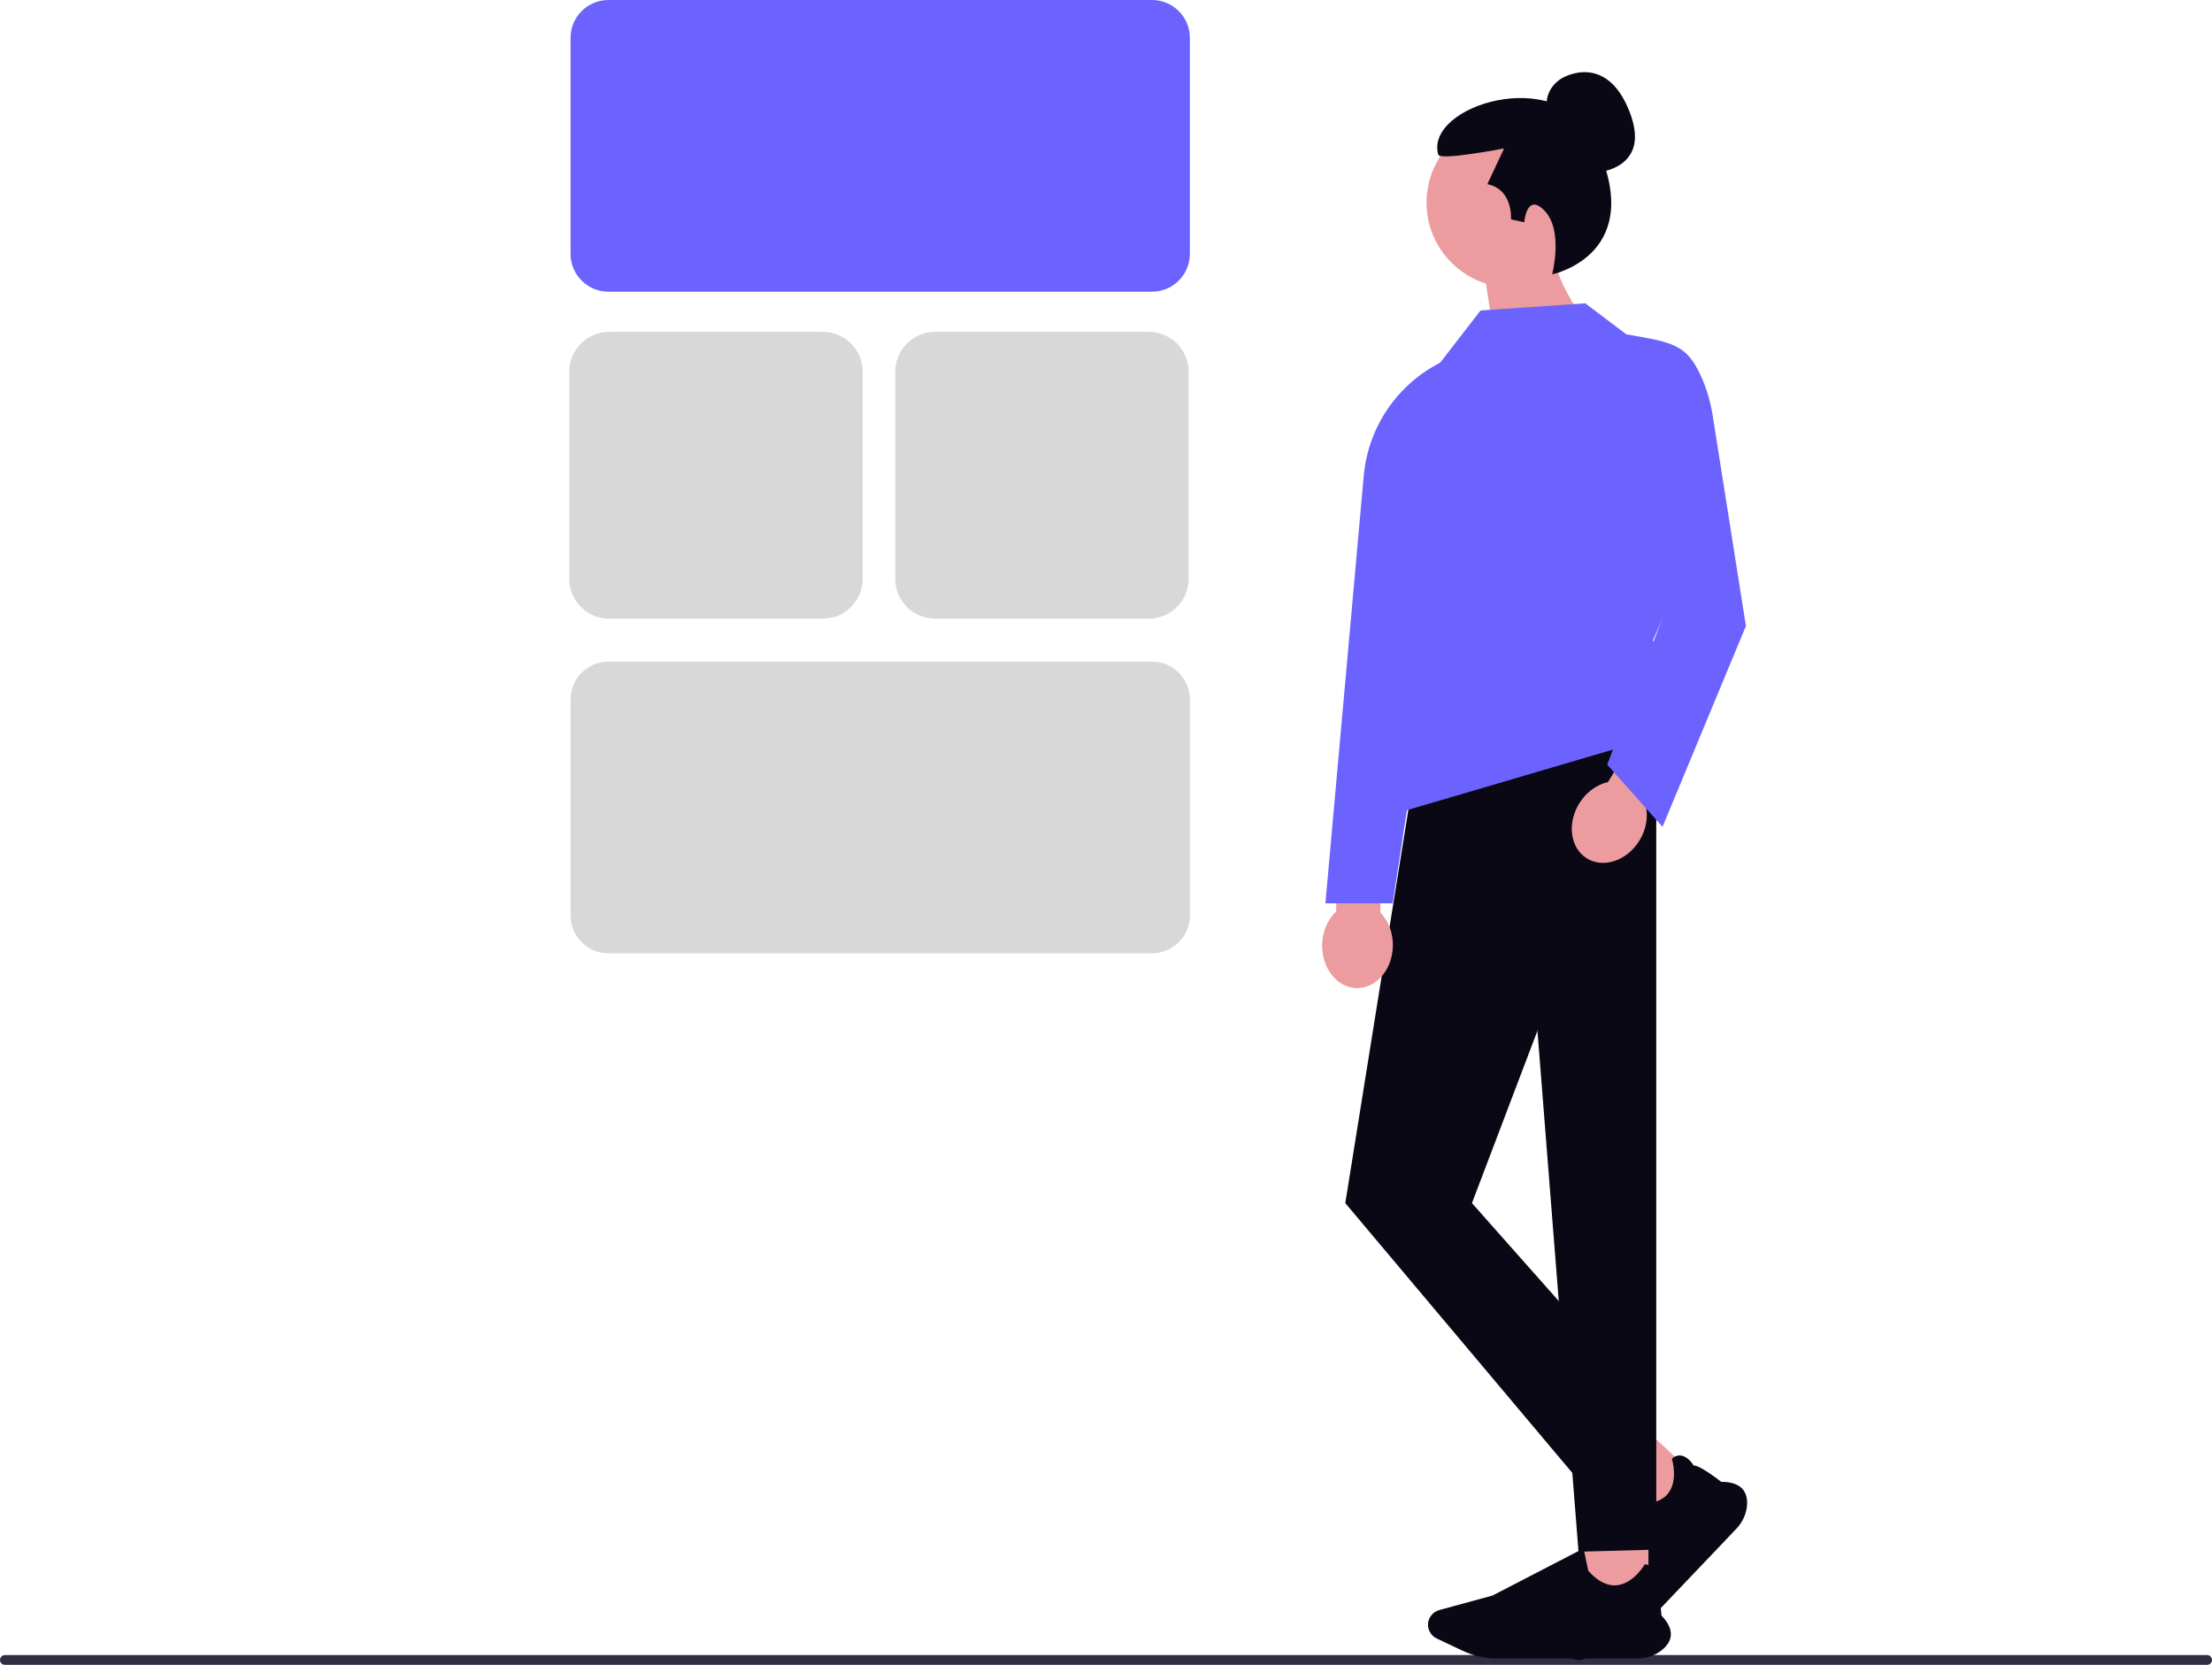
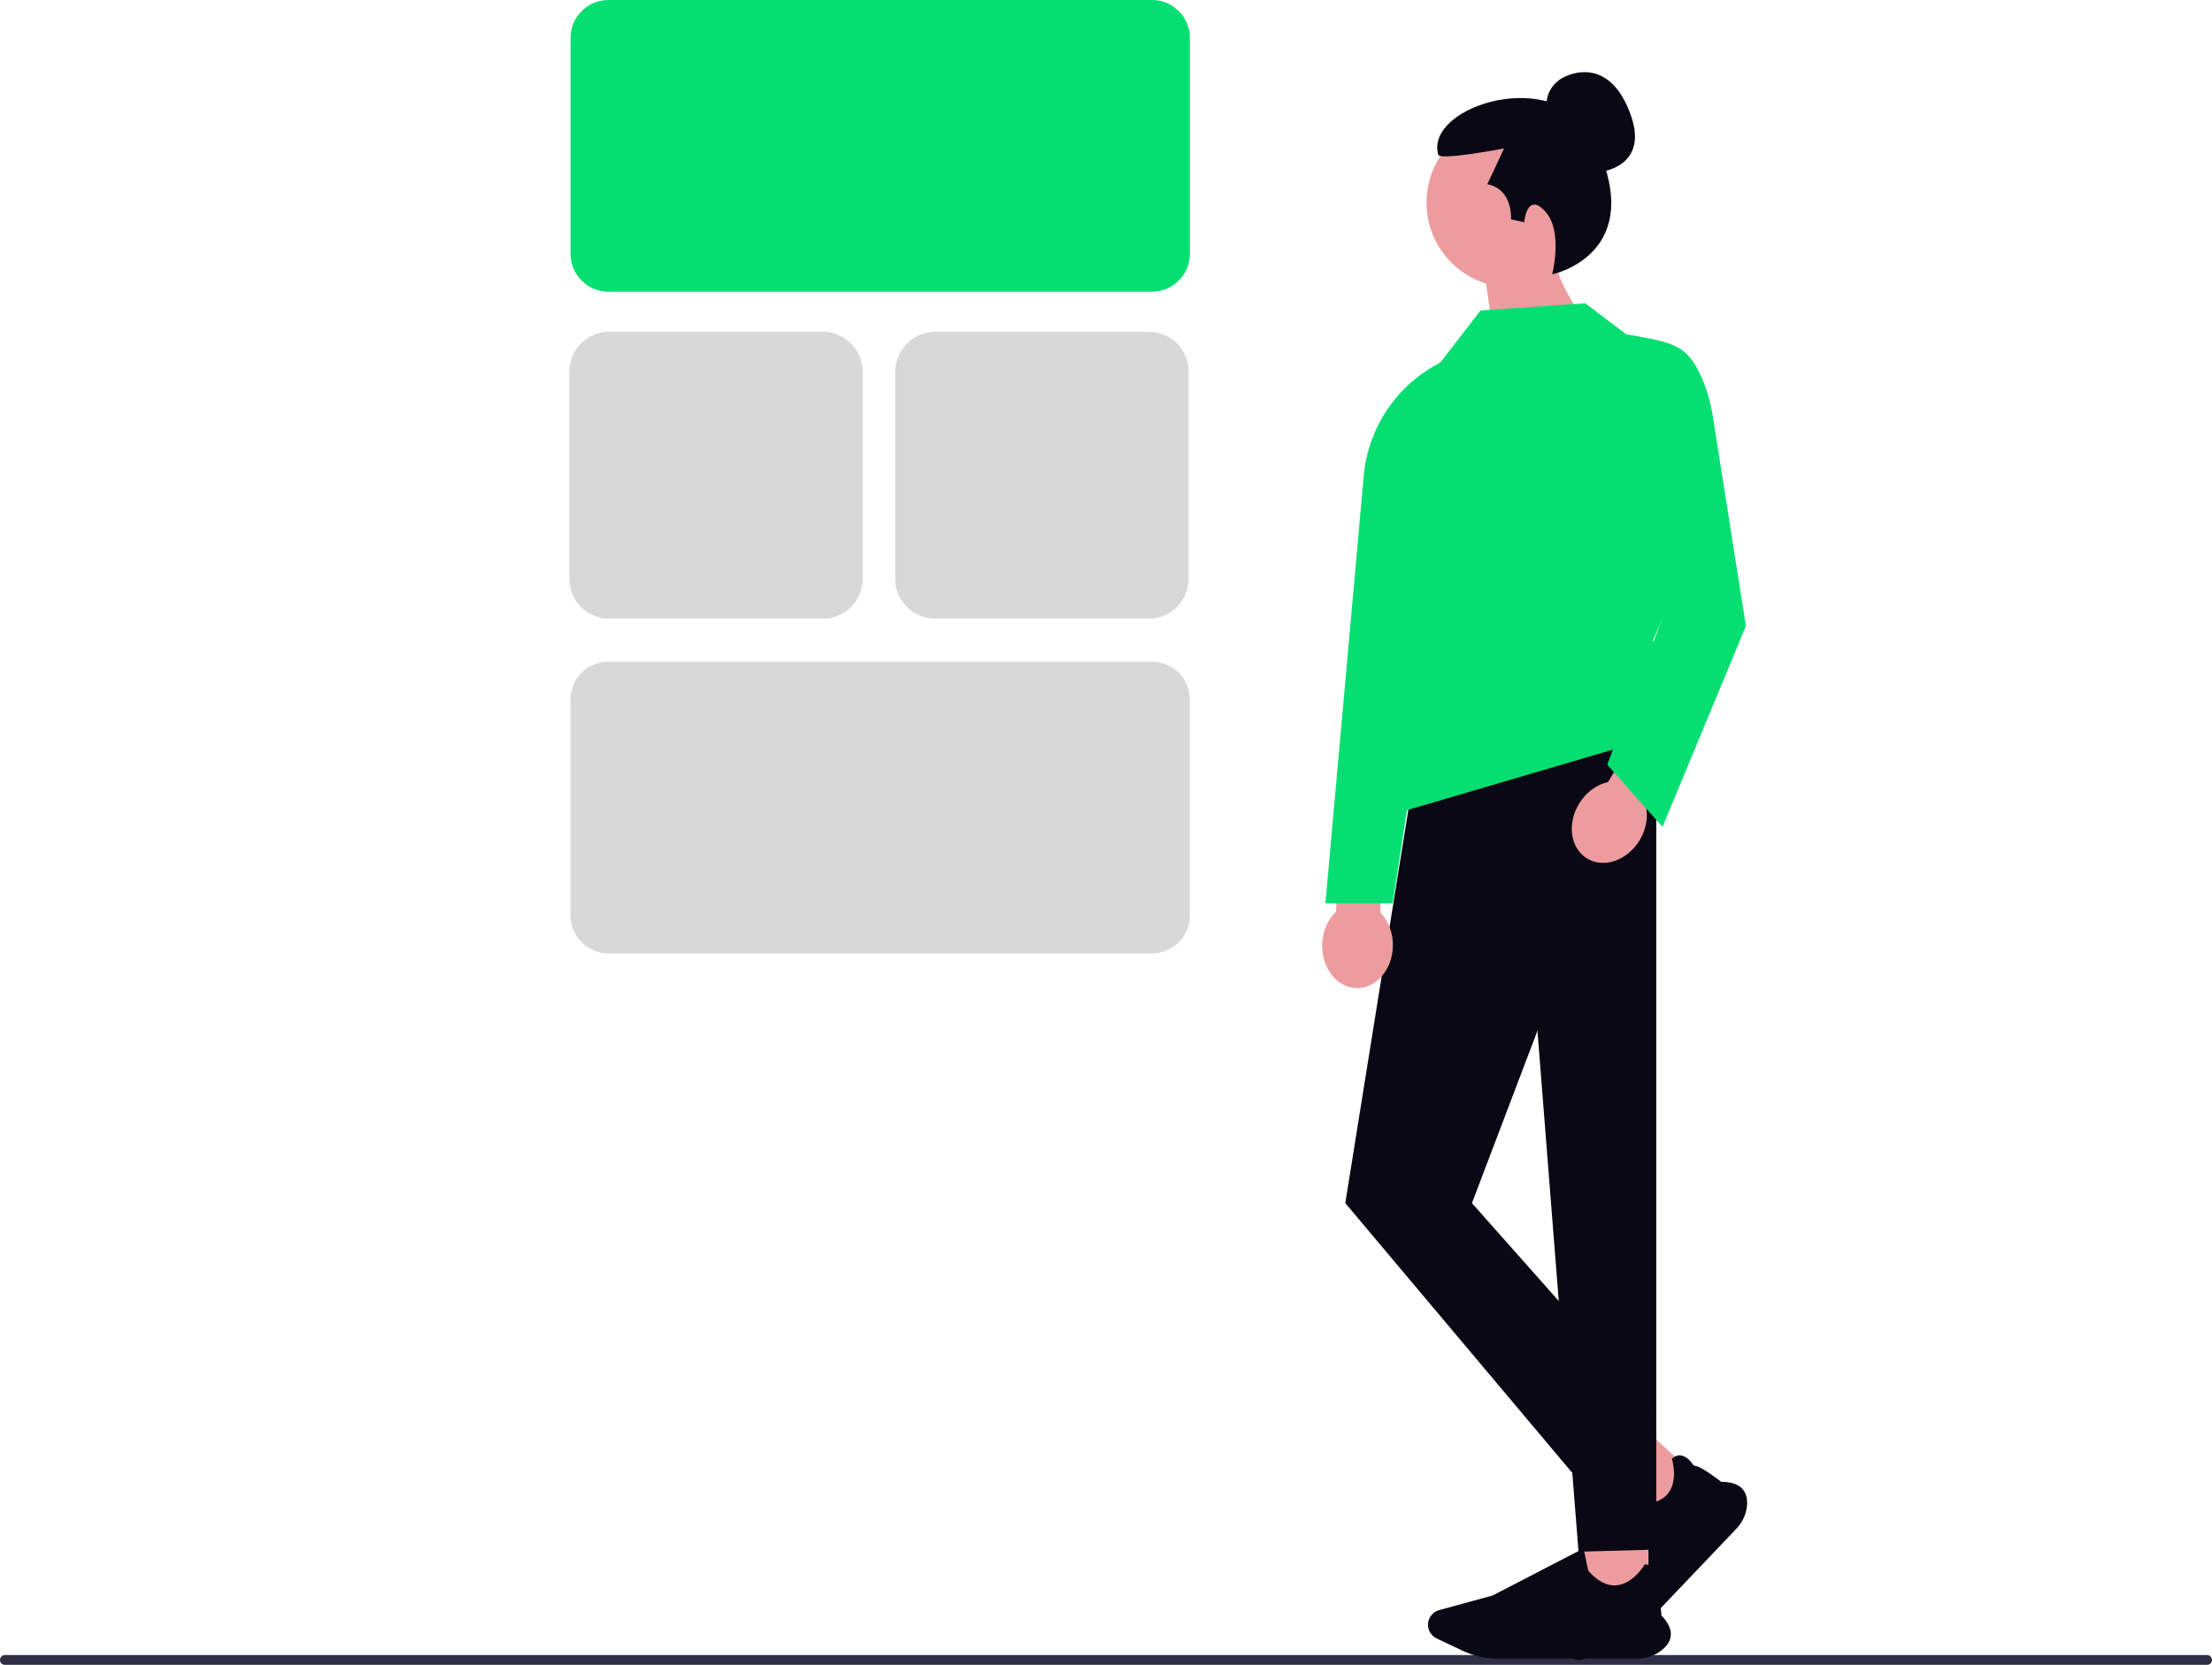
<svg xmlns="http://www.w3.org/2000/svg" width="678.62" height="510.816" viewBox="0 0 678.62 510.816" role="img" artist="Katerina Limpitsouni" source="https://undraw.co/">
-   <path d="m353.432,89.5h-166.788c-6.4,0-11.606-5.207-11.606-11.606V11.605c0-6.399,5.206-11.605,11.606-11.605h166.788c6.399,0,11.606,5.206,11.606,11.605v66.288c0,6.399-5.206,11.606-11.606,11.606Z" fill="#6c63ff" stroke-width="0" />
+   <path d="m353.432,89.5h-166.788c-6.4,0-11.606-5.207-11.606-11.606V11.605c0-6.399,5.206-11.605,11.606-11.605h166.788c6.399,0,11.606,5.206,11.606,11.605v66.288c0,6.399-5.206,11.606-11.606,11.606Z" fill="#05df72" stroke-width="0" />
  <path d="m353.432,292.5h-166.788c-6.4,0-11.606-5.207-11.606-11.606v-66.288c0-6.399,5.206-11.605,11.606-11.605h166.788c6.399,0,11.606,5.206,11.606,11.605v66.288c0,6.399-5.206,11.606-11.606,11.606Z" fill="#d8d8d8" stroke-width="0" />
  <path d="m352.442,189.816h-65.57c-6.735,0-12.215-5.479-12.215-12.215v-63.57c0-6.735,5.479-12.215,12.215-12.215h65.57c6.735,0,12.215,5.479,12.215,12.215v63.57c0,6.735-5.479,12.215-12.215,12.215Z" fill="#d8d8d8" stroke-width="0" />
  <path d="m252.442,189.816h-65.57c-6.735,0-12.215-5.479-12.215-12.215v-63.57c0-6.735,5.479-12.215,12.215-12.215h65.57c6.735,0,12.215,5.479,12.215,12.215v63.57c0,6.735-5.479,12.215-12.215,12.215Z" fill="#d8d8d8" stroke-width="0" />
  <path d="m678.62,509.316c0,.83-.67,1.5-1.5,1.5H1.5c-.83,0-1.5-.67-1.5-1.5s.67-1.5,1.5-1.5h675.62c.83,0,1.5.67,1.5,1.5Z" fill="#2f2e43" stroke-width="0" />
  <polygon points="521.681 454.179 507.864 468.687 493.138 455.074 506.955 440.566 521.681 454.179" fill="#ec9c9f" stroke-width="0" />
  <path d="m532.717,469.039l-29.37,30.839c-2.51,2.636-5.646,4.718-9.067,6.022l-8.188,3.121c-1.693.645-3.642.272-4.966-.952-1.552-1.435-1.945-3.734-.956-5.591l7.876-14.774,8.405-29.962.091.056c2.286,1.408,5.754,3.521,6.001,3.61,4.352.154,7.468-.94,9.261-3.253,3.128-4.033,1.144-10.471,1.123-10.536l-.016-.049.04-.034c.912-.779,1.872-1.09,2.855-.926,2.086.349,3.578,2.691,3.796,3.052,1.957-.082,7.967,4.624,8.45,5.006,2.95-.008,5.113.692,6.428,2.08,1.15,1.213,1.65,2.936,1.488,5.119-.195,2.627-1.351,5.174-3.253,7.172Z" fill="#090814" stroke-width="0" />
  <rect x="485.537" y="470.883" width="20.193" height="19.895" fill="#ec9c9f" stroke-width="0" />
  <path d="m502.283,508.875h-42.923c-3.669,0-7.355-.828-10.662-2.394l-7.913-3.748c-1.636-.775-2.693-2.431-2.693-4.22,0-2.097,1.433-3.953,3.485-4.512l16.325-4.451,27.928-14.463.021.104c.522,2.606,1.332,6.543,1.434,6.782,2.864,3.232,5.806,4.722,8.745,4.429,5.126-.512,8.533-6.343,8.567-6.402l.026-.045.052.005c1.2.122,2.088.599,2.639,1.418,1.169,1.737.456,4.412.339,4.816,1.4,1.35,2.029,8.888,2.077,9.497,2.025,2.114,2.987,4.147,2.859,6.042-.111,1.656-1.044,3.195-2.771,4.572-2.078,1.657-4.754,2.57-7.535,2.57Z" fill="#090814" stroke-width="0" />
  <polygon points="508.126 220.323 436.574 220.358 412.723 369.149 484.276 454.193 508.126 432.932 451.58 369.149 508.126 220.323" fill="#090814" stroke-width="0" />
  <polygon points="465.835 242.257 508.126 220.323 508.126 475.454 484.276 476.108 465.835 242.257" fill="#090814" stroke-width="0" />
  <path d="m423.472,279.99l.504-23.225-13.56-.294-.504,23.225c-2.53,2.349-4.2,5.998-4.29,10.135-.157,7.24,4.573,13.214,10.564,13.344,5.991.13,10.976-5.633,11.133-12.873.09-4.138-1.421-7.856-3.846-10.312Z" fill="#ec9c9f" stroke-width="0" />
  <path d="m487.775,53.172s19.465-.042,12.194-18.798c-7.272-18.756-20.812-10.358-20.812-10.358,0,0-5.705,3.014-4.529,9.737" fill="#090814" stroke-width="0" />
  <path d="m489.723,62.169c0-14.38-11.657-26.038-26.038-26.038s-26.038,11.657-26.038,26.038c0,11.662,7.668,21.533,18.237,24.847l5.034,33.266,25.66-21.384s-5.544-7.061-8.516-15.022c7.026-4.663,11.661-12.642,11.661-21.707Z" fill="#ec9c9f" stroke-width="0" />
  <path d="m476.195,84.164s3.458-13.257-2.196-19.352c-5.641-6.082-6.37,3.381-6.37,3.381l-4.07-.885s.708-9.202-7.256-10.795l5.132-10.972s-19.648,3.815-20.19,1.912c-4.261-14.974,36.39-27.765,47.62-4.92,17.466,35.53-12.671,41.632-12.671,41.632Z" fill="#090814" stroke-width="0" />
-   <path d="m453.197,107.36h-0c-18.903,3.694-33.092,19.433-34.813,38.617l-11.766,131.195h20.648l25.931-169.812Z" fill="#6c63ff" stroke-width="0" />
-   <polyline points="433.673 211.888 430.457 248.931 517.747 223.258 507.111 196.484 526.916 151.005 486.487 93.056 454.212 95.257 441.742 111.395" fill="#6c63ff" stroke-width="0" />
+   <path d="m453.197,107.36h-0c-18.903,3.694-33.092,19.433-34.813,38.617l-11.766,131.195h20.648l25.931-169.812Z" fill="#05df72" stroke-width="0" />
+   <polyline points="433.673 211.888 430.457 248.931 517.747 223.258 507.111 196.484 526.916 151.005 486.487 93.056 454.212 95.257 441.742 111.395" fill="#05df72" stroke-width="0" />
  <path d="m504.858,247.067l12.175-19.784-11.551-7.109-12.175,19.784c-3.37.748-6.656,3.052-8.825,6.577-3.795,6.167-2.734,13.713,2.37,16.853,5.104,3.141,12.318.687,16.113-5.48,2.169-3.525,2.745-7.496,1.894-10.842Z" fill="#ec9c9f" stroke-width="0" />
-   <path d="m479.885,93.79l7.038-.292,12.033,9.094c14.259,2.432,18.394,3.113,22.763,12.532,1.836,3.958,3.053,8.174,3.733,12.483l10.18,64.475-25.588,61.616-16.956-19.072,18.126-48.173-3.011-11.523" fill="#6c63ff" stroke-width="0" />
+   <path d="m479.885,93.79l7.038-.292,12.033,9.094c14.259,2.432,18.394,3.113,22.763,12.532,1.836,3.958,3.053,8.174,3.733,12.483l10.18,64.475-25.588,61.616-16.956-19.072,18.126-48.173-3.011-11.523" fill="#05df72" stroke-width="0" />
</svg>
